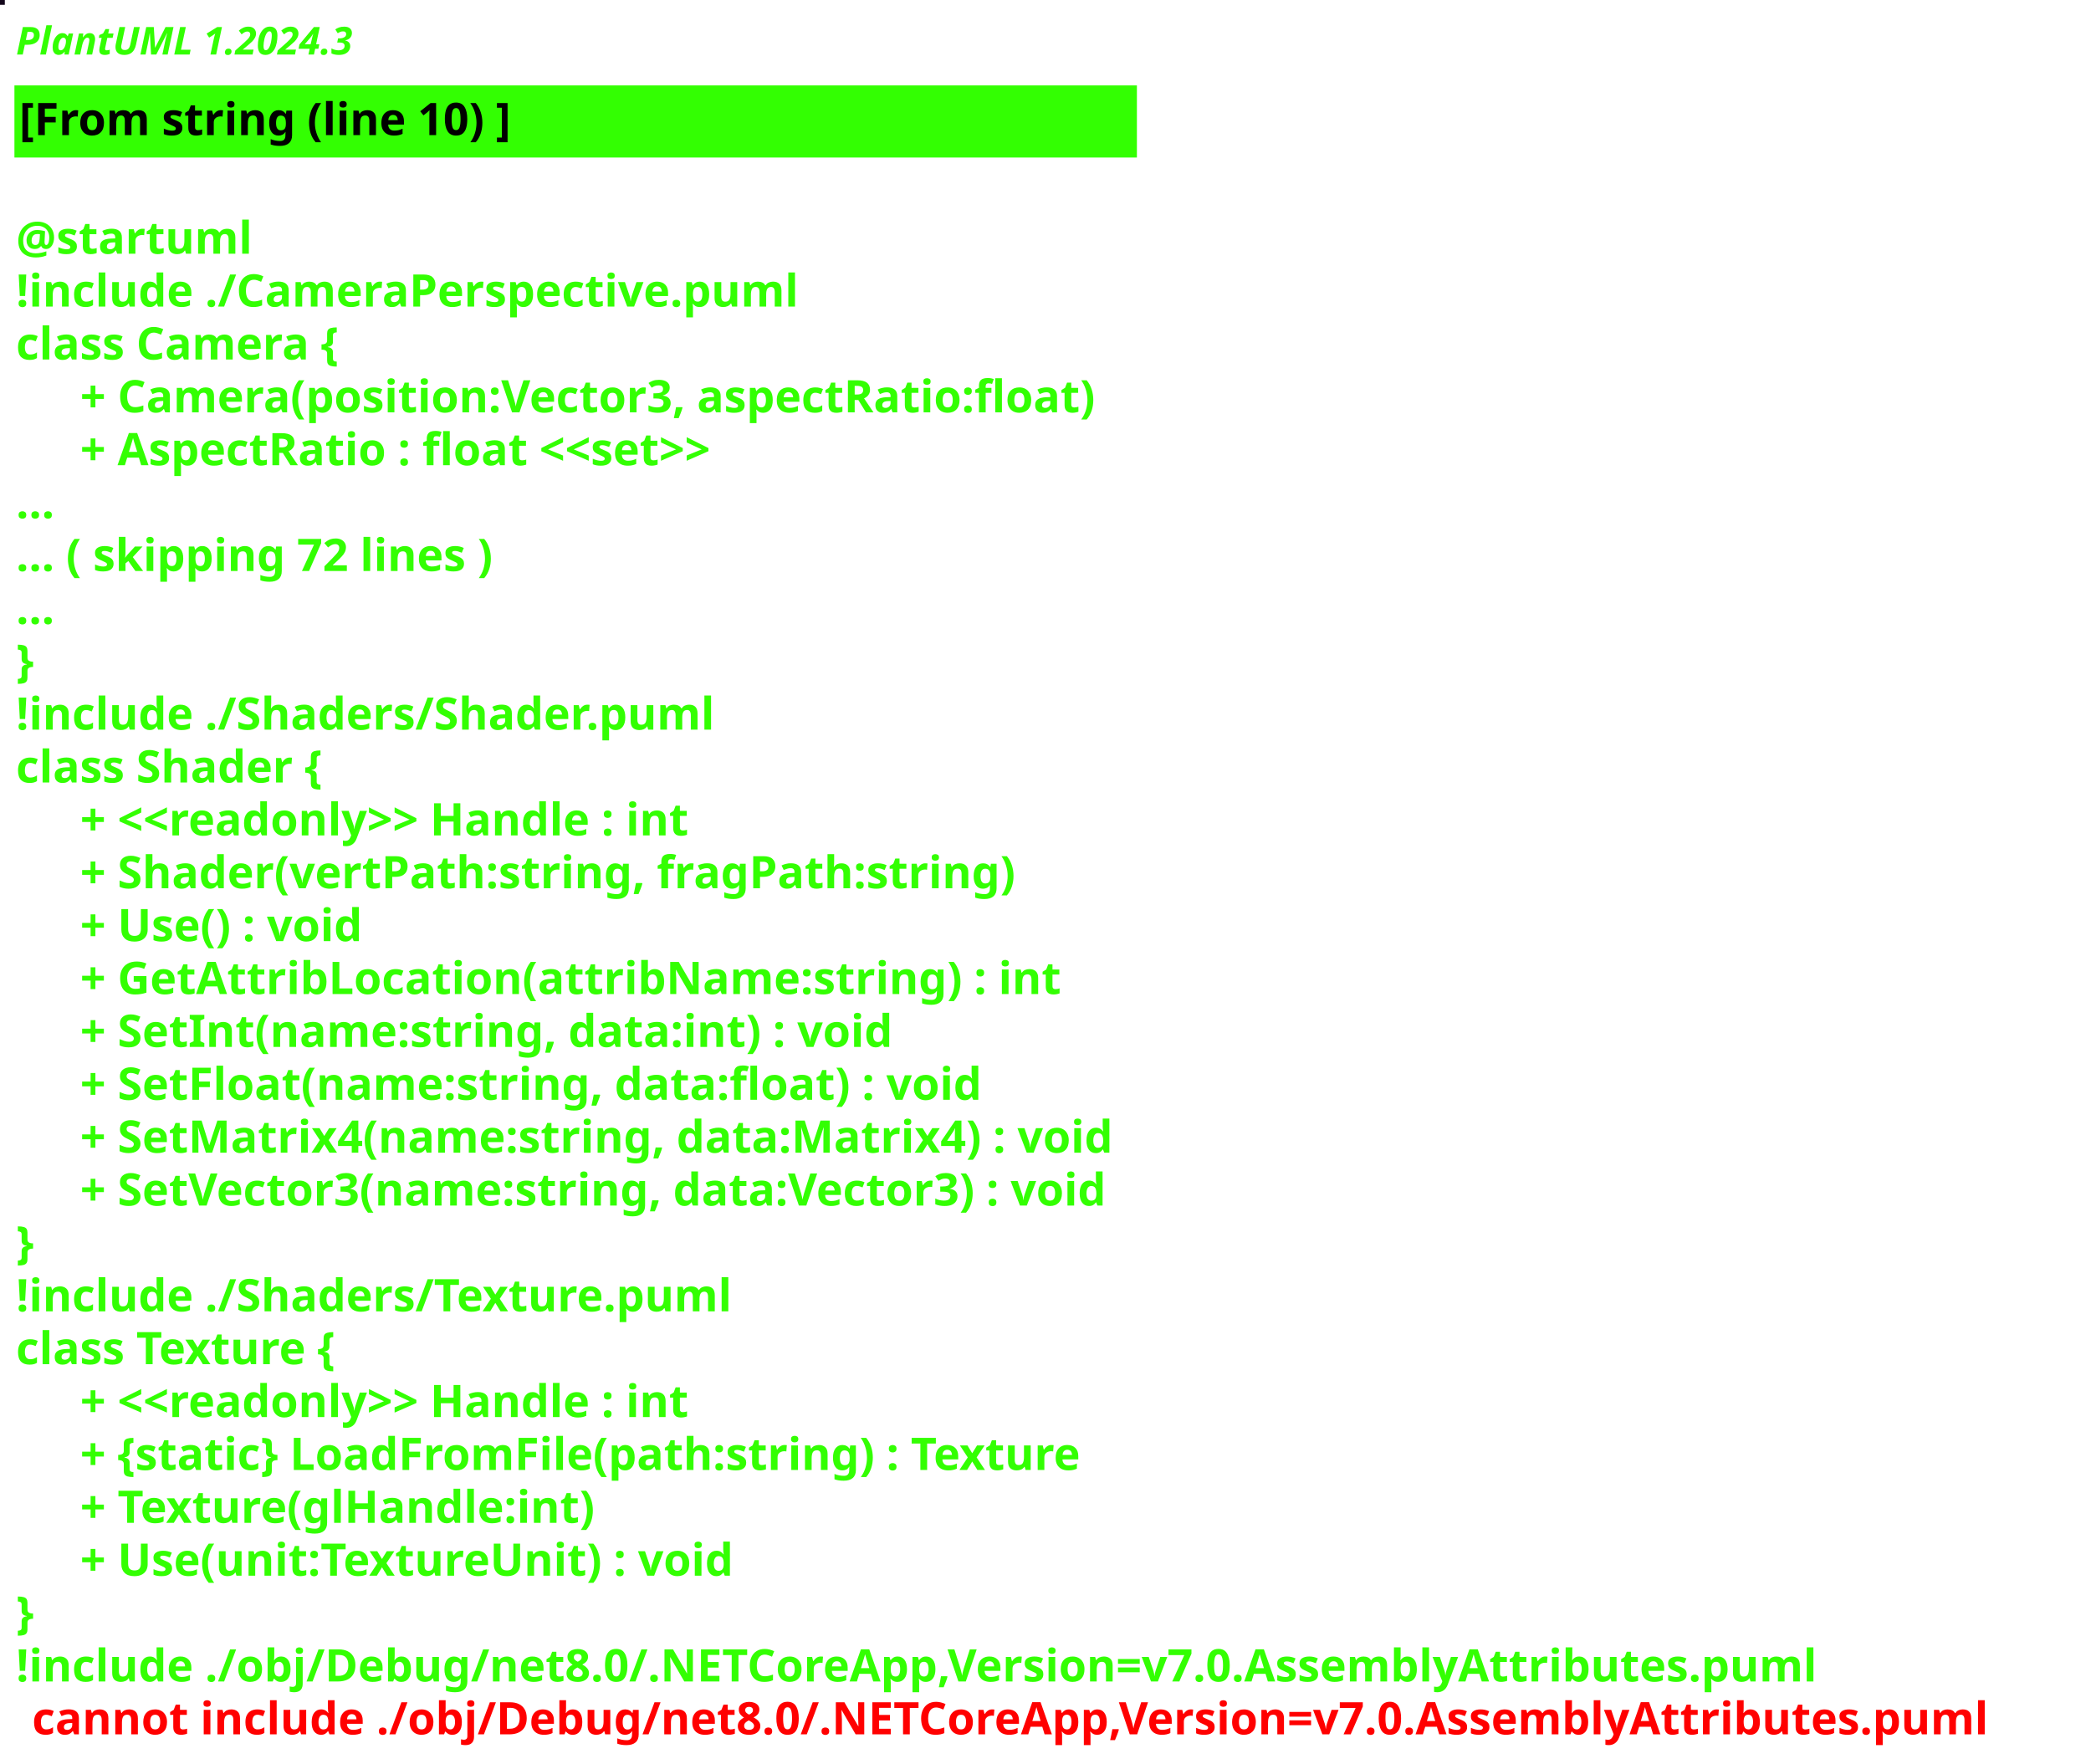
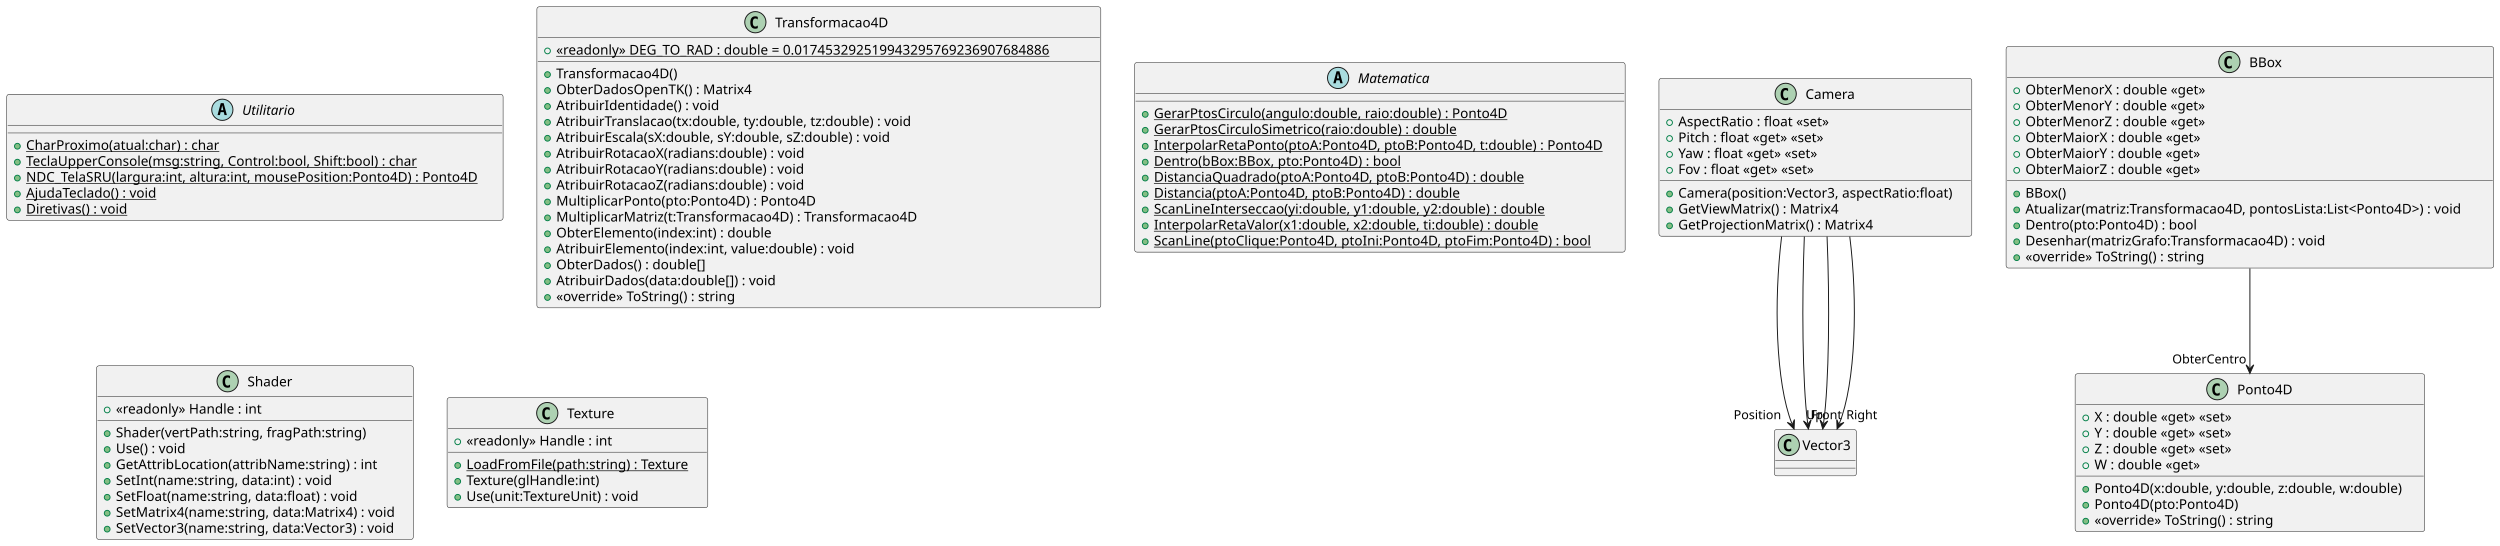
- <svg xmlns="http://www.w3.org/2000/svg" contentStyleType="text/css" height="550px" preserveAspectRatio="none" style="width:652px;height:550px;background:#000000;" version="1.1" viewBox="0 0 652 550" width="652px" zoomAndPan="magnify">
+ <svg xmlns="http://www.w3.org/2000/svg" contentStyleType="text/css" height="565px" preserveAspectRatio="none" style="width:2589px;height:565px;background:#FFFFFF;" version="1.1" viewBox="0 0 2589 565" width="2589px" zoomAndPan="magnify">
  <defs />
  <g>
-     <rect fill="#13071B" height="1" style="stroke:#13071B;stroke-width:1.0;" width="1" x="0" y="0" />
-     <text fill="#33FF02" font-family="sans-serif" font-size="12" font-style="italic" font-weight="bold" lengthAdjust="spacing" textLength="116" x="5" y="17">PlantUML 1.2024.3</text>
-     <rect fill="#33FF02" height="21.488" style="stroke:#33FF02;stroke-width:1.0;" width="349" x="5" y="27.133" />
-     <text fill="#000000" font-family="sans-serif" font-size="14" font-weight="bold" lengthAdjust="spacing" textLength="165" x="6" y="42.133">[From string (line 10) ]</text>
-     <text fill="#33FF02" font-family="sans-serif" font-size="14" font-weight="bold" lengthAdjust="spacing" textLength="5" x="5" y="62.621"> </text>
-     <text fill="#33FF02" font-family="sans-serif" font-size="14" font-weight="bold" lengthAdjust="spacing" textLength="74" x="5" y="79.109">@startuml</text>
-     <text fill="#33FF02" font-family="sans-serif" font-size="14" font-weight="bold" lengthAdjust="spacing" textLength="248" x="5" y="95.598">!include ./CameraPerspective.puml</text>
-     <text fill="#33FF02" font-family="sans-serif" font-size="14" font-weight="bold" lengthAdjust="spacing" textLength="105" x="5" y="112.086">class Camera {</text>
-     <text fill="#33FF02" font-family="sans-serif" font-size="14" font-weight="bold" lengthAdjust="spacing" textLength="327" x="25" y="128.574">+ Camera(position:Vector3, aspectRatio:float)</text>
-     <text fill="#33FF02" font-family="sans-serif" font-size="14" font-weight="bold" lengthAdjust="spacing" textLength="220" x="25" y="145.062">+ AspectRatio : float &lt;&lt;set&gt;&gt;</text>
-     <text fill="#33FF02" font-family="sans-serif" font-size="14" font-weight="bold" lengthAdjust="spacing" textLength="9" x="5" y="161.551">...</text>
-     <text fill="#33FF02" font-family="sans-serif" font-size="14" font-weight="bold" lengthAdjust="spacing" textLength="160" x="5" y="178.039">... ( skipping 72 lines )</text>
-     <text fill="#33FF02" font-family="sans-serif" font-size="14" font-weight="bold" lengthAdjust="spacing" textLength="9" x="5" y="194.527">...</text>
-     <text fill="#33FF02" font-family="sans-serif" font-size="14" font-weight="bold" lengthAdjust="spacing" textLength="5" x="5" y="211.016">}</text>
-     <text fill="#33FF02" font-family="sans-serif" font-size="14" font-weight="bold" lengthAdjust="spacing" textLength="224" x="5" y="227.504">!include ./Shaders/Shader.puml</text>
-     <text fill="#33FF02" font-family="sans-serif" font-size="14" font-weight="bold" lengthAdjust="spacing" textLength="99" x="5" y="243.992">class Shader {</text>
-     <text fill="#33FF02" font-family="sans-serif" font-size="14" font-weight="bold" lengthAdjust="spacing" textLength="210" x="25" y="260.481">+ &lt;&lt;readonly&gt;&gt; Handle : int</text>
-     <text fill="#33FF02" font-family="sans-serif" font-size="14" font-weight="bold" lengthAdjust="spacing" textLength="295" x="25" y="276.969">+ Shader(vertPath:string, fragPath:string)</text>
-     <text fill="#33FF02" font-family="sans-serif" font-size="14" font-weight="bold" lengthAdjust="spacing" textLength="96" x="25" y="293.457">+ Use() : void</text>
-     <text fill="#33FF02" font-family="sans-serif" font-size="14" font-weight="bold" lengthAdjust="spacing" textLength="313" x="25" y="309.945">+ GetAttribLocation(attribName:string) : int</text>
-     <text fill="#33FF02" font-family="sans-serif" font-size="14" font-weight="bold" lengthAdjust="spacing" textLength="259" x="25" y="326.434">+ SetInt(name:string, data:int) : void</text>
-     <text fill="#33FF02" font-family="sans-serif" font-size="14" font-weight="bold" lengthAdjust="spacing" textLength="289" x="25" y="342.922">+ SetFloat(name:string, data:float) : void</text>
-     <text fill="#33FF02" font-family="sans-serif" font-size="14" font-weight="bold" lengthAdjust="spacing" textLength="329" x="25" y="359.41">+ SetMatrix4(name:string, data:Matrix4) : void</text>
-     <text fill="#33FF02" font-family="sans-serif" font-size="14" font-weight="bold" lengthAdjust="spacing" textLength="329" x="25" y="375.898">+ SetVector3(name:string, data:Vector3) : void</text>
-     <text fill="#33FF02" font-family="sans-serif" font-size="14" font-weight="bold" lengthAdjust="spacing" textLength="5" x="5" y="392.387">}</text>
-     <text fill="#33FF02" font-family="sans-serif" font-size="14" font-weight="bold" lengthAdjust="spacing" textLength="231" x="5" y="408.875">!include ./Shaders/Texture.puml</text>
-     <text fill="#33FF02" font-family="sans-serif" font-size="14" font-weight="bold" lengthAdjust="spacing" textLength="106" x="5" y="425.363">class Texture {</text>
-     <text fill="#33FF02" font-family="sans-serif" font-size="14" font-weight="bold" lengthAdjust="spacing" textLength="210" x="25" y="441.852">+ &lt;&lt;readonly&gt;&gt; Handle : int</text>
-     <text fill="#33FF02" font-family="sans-serif" font-size="14" font-weight="bold" lengthAdjust="spacing" textLength="324" x="25" y="458.34">+ {static} LoadFromFile(path:string) : Texture</text>
-     <text fill="#33FF02" font-family="sans-serif" font-size="14" font-weight="bold" lengthAdjust="spacing" textLength="168" x="25" y="474.828">+ Texture(glHandle:int)</text>
-     <text fill="#33FF02" font-family="sans-serif" font-size="14" font-weight="bold" lengthAdjust="spacing" textLength="213" x="25" y="491.316">+ Use(unit:TextureUnit) : void</text>
-     <text fill="#33FF02" font-family="sans-serif" font-size="14" font-weight="bold" lengthAdjust="spacing" textLength="5" x="5" y="507.805">}</text>
-     <text fill="#33FF02" font-family="sans-serif" font-size="14" font-weight="bold" lengthAdjust="spacing" text-decoration="wavy underline" textLength="586" x="5" y="524.293">!include ./obj/Debug/net8.0/.NETCoreApp,Version=v7.0.AssemblyAttributes.puml</text>
-     <text fill="#FF0000" font-family="sans-serif" font-size="14" font-weight="bold" lengthAdjust="spacing" textLength="635" x="10" y="540.781">cannot include ./obj/Debug/net8.0/.NETCoreApp,Version=v7.0.AssemblyAttributes.puml</text>
+     <g id="elem_Camera">
+       <rect codeLine="1" fill="#F1F1F1" height="163.418" id="Camera" rx="2.5" ry="2.5" style="stroke:#181818;stroke-width:0.5;" width="324" x="1718" y="81.2" />
+       <ellipse cx="1849.25" cy="97.2" fill="#ADD1B2" rx="11" ry="11" style="stroke:#181818;stroke-width:1.0;" />
+       <path d="M1851.723,103.343 Q1851.142,103.642 1850.503,103.791 Q1849.864,103.941 1849.158,103.941 Q1846.651,103.941 1845.332,102.289 Q1844.012,100.637 1844.012,97.516 Q1844.012,94.386 1845.332,92.735 Q1846.651,91.083 1849.158,91.083 Q1849.864,91.083 1850.511,91.232 Q1851.159,91.382 1851.723,91.68 L1851.723,94.403 Q1851.092,93.822 1850.499,93.552 Q1849.905,93.282 1849.274,93.282 Q1847.93,93.282 1847.245,94.349 Q1846.56,95.416 1846.56,97.516 Q1846.56,99.608 1847.245,100.674 Q1847.93,101.741 1849.274,101.741 Q1849.905,101.741 1850.499,101.471 Q1851.092,101.201 1851.723,100.62 Z " fill="#000000" />
+       <text fill="#000000" font-family="sans-serif" font-size="14" lengthAdjust="spacing" textLength="53" x="1869.75" y="102.491">Camera</text>
+       <line style="stroke:#181818;stroke-width:0.5;" x1="1719" x2="2041" y1="113.2" y2="113.2" />
+       <ellipse cx="1729" cy="126.944" fill="none" rx="3" ry="3" style="stroke:#038048;stroke-width:1.0;" />
+       <text fill="#000000" font-family="sans-serif" font-size="14" lengthAdjust="spacing" textLength="162" x="1738" y="130.735">AspectRatio : float «set»</text>
+       <ellipse cx="1729" cy="143.432" fill="none" rx="3" ry="3" style="stroke:#038048;stroke-width:1.0;" />
+       <text fill="#000000" font-family="sans-serif" font-size="14" lengthAdjust="spacing" textLength="154" x="1738" y="147.223">Pitch : float «get» «set»</text>
+       <ellipse cx="1729" cy="159.921" fill="none" rx="3" ry="3" style="stroke:#038048;stroke-width:1.0;" />
+       <text fill="#000000" font-family="sans-serif" font-size="14" lengthAdjust="spacing" textLength="149" x="1738" y="163.712">Yaw : float «get» «set»</text>
+       <ellipse cx="1729" cy="176.409" fill="none" rx="3" ry="3" style="stroke:#038048;stroke-width:1.0;" />
+       <text fill="#000000" font-family="sans-serif" font-size="14" lengthAdjust="spacing" textLength="145" x="1738" y="180.2">Fov : float «get» «set»</text>
+       <line style="stroke:#181818;stroke-width:0.5;" x1="1719" x2="2041" y1="187.153" y2="187.153" />
+       <ellipse cx="1729" cy="200.897" fill="#84BE84" rx="3" ry="3" style="stroke:#038048;stroke-width:1.0;" />
+       <text fill="#000000" font-family="sans-serif" font-size="14" lengthAdjust="spacing" textLength="298" x="1738" y="204.688">Camera(position:Vector3, aspectRatio:float)</text>
+       <ellipse cx="1729" cy="217.386" fill="#84BE84" rx="3" ry="3" style="stroke:#038048;stroke-width:1.0;" />
+       <text fill="#000000" font-family="sans-serif" font-size="14" lengthAdjust="spacing" textLength="174" x="1738" y="221.177">GetViewMatrix() : Matrix4</text>
+       <ellipse cx="1729" cy="233.874" fill="#84BE84" rx="3" ry="3" style="stroke:#038048;stroke-width:1.0;" />
+       <text fill="#000000" font-family="sans-serif" font-size="14" lengthAdjust="spacing" textLength="211" x="1738" y="237.665">GetProjectionMatrix() : Matrix4</text>
+     </g>
+     <g id="elem_Vector3">
+       <rect fill="#F1F1F1" height="48" id="Vector3" rx="2.5" ry="2.5" style="stroke:#181818;stroke-width:0.5;" width="85" x="1837.5" y="444.77" />
+       <ellipse cx="1852.5" cy="460.77" fill="#ADD1B2" rx="11" ry="11" style="stroke:#181818;stroke-width:1.0;" />
+       <path d="M1854.973,466.913 Q1854.392,467.212 1853.753,467.361 Q1853.114,467.511 1852.408,467.511 Q1849.901,467.511 1848.582,465.859 Q1847.262,464.207 1847.262,461.086 Q1847.262,457.957 1848.582,456.305 Q1849.901,454.653 1852.408,454.653 Q1853.114,454.653 1853.761,454.802 Q1854.409,454.952 1854.973,455.25 L1854.973,457.973 Q1854.342,457.392 1853.749,457.122 Q1853.155,456.853 1852.524,456.853 Q1851.18,456.853 1850.495,457.919 Q1849.81,458.986 1849.81,461.086 Q1849.81,463.178 1850.495,464.244 Q1851.18,465.311 1852.524,465.311 Q1853.155,465.311 1853.749,465.041 Q1854.342,464.772 1854.973,464.19 Z " fill="#000000" />
+       <text fill="#000000" font-family="sans-serif" font-size="14" lengthAdjust="spacing" textLength="53" x="1866.5" y="466.061">Vector3</text>
+       <line style="stroke:#181818;stroke-width:0.5;" x1="1838.5" x2="1921.5" y1="476.77" y2="476.77" />
+       <line style="stroke:#181818;stroke-width:0.5;" x1="1838.5" x2="1921.5" y1="484.77" y2="484.77" />
+     </g>
+     <g id="elem_Utilitario">
+       <rect codeLine="1" fill="#F1F1F1" height="130.441" id="Utilitario" rx="2.5" ry="2.5" style="stroke:#181818;stroke-width:0.5;" width="514" x="7" y="97.69" />
+       <ellipse cx="230.25" cy="113.69" fill="#A9DCDF" rx="11" ry="11" style="stroke:#181818;stroke-width:1.0;" />
+       <path d="M230.113,109.038 L228.959,114.11 L231.275,114.11 Z M228.619,106.797 L231.616,106.797 L234.961,119.19 L232.512,119.19 L231.749,116.127 L228.47,116.127 L227.723,119.19 L225.274,119.19 Z " fill="#000000" />
+       <text fill="#000000" font-family="sans-serif" font-size="14" font-style="italic" lengthAdjust="spacing" textLength="59" x="250.75" y="118.981">Utilitario</text>
+       <line style="stroke:#181818;stroke-width:0.5;" x1="8" x2="520" y1="129.69" y2="129.69" />
+       <line style="stroke:#181818;stroke-width:0.5;" x1="8" x2="520" y1="137.69" y2="137.69" />
+       <ellipse cx="18" cy="151.434" fill="#84BE84" rx="3" ry="3" style="stroke:#038048;stroke-width:1.0;" />
+       <text fill="#000000" font-family="sans-serif" font-size="14" lengthAdjust="spacing" text-decoration="underline" textLength="211" x="27" y="155.225">CharProximo(atual:char) : char</text>
+       <ellipse cx="18" cy="167.922" fill="#84BE84" rx="3" ry="3" style="stroke:#038048;stroke-width:1.0;" />
+       <text fill="#000000" font-family="sans-serif" font-size="14" lengthAdjust="spacing" text-decoration="underline" textLength="428" x="27" y="171.713">TeclaUpperConsole(msg:string, Control:bool, Shift:bool) : char</text>
+       <ellipse cx="18" cy="184.411" fill="#84BE84" rx="3" ry="3" style="stroke:#038048;stroke-width:1.0;" />
+       <text fill="#000000" font-family="sans-serif" font-size="14" lengthAdjust="spacing" text-decoration="underline" textLength="488" x="27" y="188.202">NDC_TelaSRU(largura:int, altura:int, mousePosition:Ponto4D) : Ponto4D</text>
+       <ellipse cx="18" cy="200.899" fill="#84BE84" rx="3" ry="3" style="stroke:#038048;stroke-width:1.0;" />
+       <text fill="#000000" font-family="sans-serif" font-size="14" lengthAdjust="spacing" text-decoration="underline" textLength="145" x="27" y="204.69">AjudaTeclado() : void</text>
+       <ellipse cx="18" cy="217.387" fill="#84BE84" rx="3" ry="3" style="stroke:#038048;stroke-width:1.0;" />
+       <text fill="#000000" font-family="sans-serif" font-size="14" lengthAdjust="spacing" text-decoration="underline" textLength="110" x="27" y="221.178">Diretivas() : void</text>
+     </g>
+     <g id="elem_Transformacao4D">
+       <rect codeLine="1" fill="#F1F1F1" height="311.812" id="Transformacao4D" rx="2.5" ry="2.5" style="stroke:#181818;stroke-width:0.5;" width="584" x="556" y="7" />
+       <ellipse cx="782.25" cy="23" fill="#ADD1B2" rx="11" ry="11" style="stroke:#181818;stroke-width:1.0;" />
+       <path d="M784.723,29.143 Q784.142,29.442 783.503,29.591 Q782.864,29.741 782.158,29.741 Q779.651,29.741 778.332,28.089 Q777.012,26.437 777.012,23.316 Q777.012,20.186 778.332,18.535 Q779.651,16.883 782.158,16.883 Q782.864,16.883 783.511,17.032 Q784.159,17.182 784.723,17.48 L784.723,20.203 Q784.092,19.622 783.499,19.352 Q782.905,19.082 782.274,19.082 Q780.93,19.082 780.245,20.149 Q779.56,21.216 779.56,23.316 Q779.56,25.408 780.245,26.474 Q780.93,27.541 782.274,27.541 Q782.905,27.541 783.499,27.271 Q784.092,27.002 784.723,26.42 Z " fill="#000000" />
+       <text fill="#000000" font-family="sans-serif" font-size="14" lengthAdjust="spacing" textLength="123" x="802.75" y="28.291">Transformacao4D</text>
+       <line style="stroke:#181818;stroke-width:0.5;" x1="557" x2="1139" y1="39" y2="39" />
+       <ellipse cx="567" cy="52.744" fill="none" rx="3" ry="3" style="stroke:#038048;stroke-width:1.0;" />
+       <text fill="#000000" font-family="sans-serif" font-size="14" lengthAdjust="spacing" text-decoration="underline" textLength="558" x="576" y="56.535">«readonly» DEG_TO_RAD : double = 0.017453292519943295769236907684886</text>
+       <line style="stroke:#181818;stroke-width:0.5;" x1="557" x2="1139" y1="63.488" y2="63.488" />
+       <ellipse cx="567" cy="77.232" fill="#84BE84" rx="3" ry="3" style="stroke:#038048;stroke-width:1.0;" />
+       <text fill="#000000" font-family="sans-serif" font-size="14" lengthAdjust="spacing" textLength="133" x="576" y="81.023">Transformacao4D()</text>
+       <ellipse cx="567" cy="93.721" fill="#84BE84" rx="3" ry="3" style="stroke:#038048;stroke-width:1.0;" />
+       <text fill="#000000" font-family="sans-serif" font-size="14" lengthAdjust="spacing" textLength="212" x="576" y="97.512">ObterDadosOpenTK() : Matrix4</text>
+       <ellipse cx="567" cy="110.209" fill="#84BE84" rx="3" ry="3" style="stroke:#038048;stroke-width:1.0;" />
+       <text fill="#000000" font-family="sans-serif" font-size="14" lengthAdjust="spacing" textLength="177" x="576" y="114">AtribuirIdentidade() : void</text>
+       <ellipse cx="567" cy="126.697" fill="#84BE84" rx="3" ry="3" style="stroke:#038048;stroke-width:1.0;" />
+       <text fill="#000000" font-family="sans-serif" font-size="14" lengthAdjust="spacing" textLength="390" x="576" y="130.488">AtribuirTranslacao(tx:double, ty:double, tz:double) : void</text>
+       <ellipse cx="567" cy="143.185" fill="#84BE84" rx="3" ry="3" style="stroke:#038048;stroke-width:1.0;" />
+       <text fill="#000000" font-family="sans-serif" font-size="14" lengthAdjust="spacing" textLength="365" x="576" y="146.977">AtribuirEscala(sX:double, sY:double, sZ:double) : void</text>
+       <ellipse cx="567" cy="159.674" fill="#84BE84" rx="3" ry="3" style="stroke:#038048;stroke-width:1.0;" />
+       <text fill="#000000" font-family="sans-serif" font-size="14" lengthAdjust="spacing" textLength="271" x="576" y="163.465">AtribuirRotacaoX(radians:double) : void</text>
+       <ellipse cx="567" cy="176.162" fill="#84BE84" rx="3" ry="3" style="stroke:#038048;stroke-width:1.0;" />
+       <text fill="#000000" font-family="sans-serif" font-size="14" lengthAdjust="spacing" textLength="271" x="576" y="179.953">AtribuirRotacaoY(radians:double) : void</text>
+       <ellipse cx="567" cy="192.65" fill="#84BE84" rx="3" ry="3" style="stroke:#038048;stroke-width:1.0;" />
+       <text fill="#000000" font-family="sans-serif" font-size="14" lengthAdjust="spacing" textLength="270" x="576" y="196.441">AtribuirRotacaoZ(radians:double) : void</text>
+       <ellipse cx="567" cy="209.139" fill="#84BE84" rx="3" ry="3" style="stroke:#038048;stroke-width:1.0;" />
+       <text fill="#000000" font-family="sans-serif" font-size="14" lengthAdjust="spacing" textLength="279" x="576" y="212.93">MultiplicarPonto(pto:Ponto4D) : Ponto4D</text>
+       <ellipse cx="567" cy="225.627" fill="#84BE84" rx="3" ry="3" style="stroke:#038048;stroke-width:1.0;" />
+       <text fill="#000000" font-family="sans-serif" font-size="14" lengthAdjust="spacing" textLength="392" x="576" y="229.418">MultiplicarMatriz(t:Transformacao4D) : Transformacao4D</text>
+       <ellipse cx="567" cy="242.115" fill="#84BE84" rx="3" ry="3" style="stroke:#038048;stroke-width:1.0;" />
+       <text fill="#000000" font-family="sans-serif" font-size="14" lengthAdjust="spacing" textLength="234" x="576" y="245.906">ObterElemento(index:int) : double</text>
+       <ellipse cx="567" cy="258.603" fill="#84BE84" rx="3" ry="3" style="stroke:#038048;stroke-width:1.0;" />
+       <text fill="#000000" font-family="sans-serif" font-size="14" lengthAdjust="spacing" textLength="325" x="576" y="262.394">AtribuirElemento(index:int, value:double) : void</text>
+       <ellipse cx="567" cy="275.092" fill="#84BE84" rx="3" ry="3" style="stroke:#038048;stroke-width:1.0;" />
+       <text fill="#000000" font-family="sans-serif" font-size="14" lengthAdjust="spacing" textLength="162" x="576" y="278.883">ObterDados() : double[]</text>
+       <ellipse cx="567" cy="291.58" fill="#84BE84" rx="3" ry="3" style="stroke:#038048;stroke-width:1.0;" />
+       <text fill="#000000" font-family="sans-serif" font-size="14" lengthAdjust="spacing" textLength="239" x="576" y="295.371">AtribuirDados(data:double[]) : void</text>
+       <ellipse cx="567" cy="308.068" fill="#84BE84" rx="3" ry="3" style="stroke:#038048;stroke-width:1.0;" />
+       <text fill="#000000" font-family="sans-serif" font-size="14" lengthAdjust="spacing" textLength="196" x="576" y="311.859">«override» ToString() : string</text>
+     </g>
+     <g id="elem_BBox">
+       <rect codeLine="1" fill="#F1F1F1" height="229.371" id="BBox" rx="2.5" ry="2.5" style="stroke:#181818;stroke-width:0.5;" width="505" x="2077.5" y="48.22" />
+       <ellipse cx="2308.75" cy="64.22" fill="#ADD1B2" rx="11" ry="11" style="stroke:#181818;stroke-width:1.0;" />
+       <path d="M2311.223,70.363 Q2310.642,70.662 2310.003,70.811 Q2309.364,70.961 2308.658,70.961 Q2306.151,70.961 2304.831,69.309 Q2303.512,67.657 2303.512,64.536 Q2303.512,61.407 2304.831,59.755 Q2306.151,58.103 2308.658,58.103 Q2309.364,58.103 2310.011,58.252 Q2310.659,58.402 2311.223,58.7 L2311.223,61.423 Q2310.592,60.842 2309.999,60.572 Q2309.405,60.303 2308.774,60.303 Q2307.43,60.303 2306.745,61.369 Q2306.06,62.436 2306.06,64.536 Q2306.06,66.628 2306.745,67.694 Q2307.43,68.761 2308.774,68.761 Q2309.405,68.761 2309.999,68.491 Q2310.592,68.222 2311.223,67.64 Z " fill="#000000" />
+       <text fill="#000000" font-family="sans-serif" font-size="14" lengthAdjust="spacing" textLength="34" x="2329.25" y="69.511">BBox</text>
+       <line style="stroke:#181818;stroke-width:0.5;" x1="2078.5" x2="2581.5" y1="80.22" y2="80.22" />
+       <ellipse cx="2088.5" cy="93.964" fill="none" rx="3" ry="3" style="stroke:#038048;stroke-width:1.0;" />
+       <text fill="#000000" font-family="sans-serif" font-size="14" lengthAdjust="spacing" textLength="192" x="2097.5" y="97.755">ObterMenorX : double «get»</text>
+       <ellipse cx="2088.5" cy="110.452" fill="none" rx="3" ry="3" style="stroke:#038048;stroke-width:1.0;" />
+       <text fill="#000000" font-family="sans-serif" font-size="14" lengthAdjust="spacing" textLength="192" x="2097.5" y="114.243">ObterMenorY : double «get»</text>
+       <ellipse cx="2088.5" cy="126.941" fill="none" rx="3" ry="3" style="stroke:#038048;stroke-width:1.0;" />
+       <text fill="#000000" font-family="sans-serif" font-size="14" lengthAdjust="spacing" textLength="191" x="2097.5" y="130.732">ObterMenorZ : double «get»</text>
+       <ellipse cx="2088.5" cy="143.429" fill="none" rx="3" ry="3" style="stroke:#038048;stroke-width:1.0;" />
+       <text fill="#000000" font-family="sans-serif" font-size="14" lengthAdjust="spacing" textLength="187" x="2097.5" y="147.22">ObterMaiorX : double «get»</text>
+       <ellipse cx="2088.5" cy="159.917" fill="none" rx="3" ry="3" style="stroke:#038048;stroke-width:1.0;" />
+       <text fill="#000000" font-family="sans-serif" font-size="14" lengthAdjust="spacing" textLength="187" x="2097.5" y="163.708">ObterMaiorY : double «get»</text>
+       <ellipse cx="2088.5" cy="176.405" fill="none" rx="3" ry="3" style="stroke:#038048;stroke-width:1.0;" />
+       <text fill="#000000" font-family="sans-serif" font-size="14" lengthAdjust="spacing" textLength="186" x="2097.5" y="180.197">ObterMaiorZ : double «get»</text>
+       <line style="stroke:#181818;stroke-width:0.5;" x1="2078.5" x2="2581.5" y1="187.15" y2="187.15" />
+       <ellipse cx="2088.5" cy="200.894" fill="#84BE84" rx="3" ry="3" style="stroke:#038048;stroke-width:1.0;" />
+       <text fill="#000000" font-family="sans-serif" font-size="14" lengthAdjust="spacing" textLength="44" x="2097.5" y="204.685">BBox()</text>
+       <ellipse cx="2088.5" cy="217.382" fill="#84BE84" rx="3" ry="3" style="stroke:#038048;stroke-width:1.0;" />
+       <text fill="#000000" font-family="sans-serif" font-size="14" lengthAdjust="spacing" textLength="479" x="2097.5" y="221.173">Atualizar(matriz:Transformacao4D, pontosLista:List&lt;Ponto4D&gt;) : void</text>
+       <ellipse cx="2088.5" cy="233.87" fill="#84BE84" rx="3" ry="3" style="stroke:#038048;stroke-width:1.0;" />
+       <text fill="#000000" font-family="sans-serif" font-size="14" lengthAdjust="spacing" textLength="186" x="2097.5" y="237.661">Dentro(pto:Ponto4D) : bool</text>
+       <ellipse cx="2088.5" cy="250.359" fill="#84BE84" rx="3" ry="3" style="stroke:#038048;stroke-width:1.0;" />
+       <text fill="#000000" font-family="sans-serif" font-size="14" lengthAdjust="spacing" textLength="325" x="2097.5" y="254.15">Desenhar(matrizGrafo:Transformacao4D) : void</text>
+       <ellipse cx="2088.5" cy="266.847" fill="#84BE84" rx="3" ry="3" style="stroke:#038048;stroke-width:1.0;" />
+       <text fill="#000000" font-family="sans-serif" font-size="14" lengthAdjust="spacing" textLength="196" x="2097.5" y="270.638">«override» ToString() : string</text>
+     </g>
+     <g id="elem_Ponto4D">
+       <rect codeLine="1" fill="#F1F1F1" height="163.418" id="Ponto4D" rx="2.5" ry="2.5" style="stroke:#181818;stroke-width:0.5;" width="362" x="2149" y="387.06" />
+       <ellipse cx="2296.25" cy="403.06" fill="#ADD1B2" rx="11" ry="11" style="stroke:#181818;stroke-width:1.0;" />
+       <path d="M2298.723,409.203 Q2298.142,409.502 2297.503,409.651 Q2296.864,409.801 2296.158,409.801 Q2293.651,409.801 2292.331,408.149 Q2291.012,406.497 2291.012,403.376 Q2291.012,400.247 2292.331,398.595 Q2293.651,396.943 2296.158,396.943 Q2296.864,396.943 2297.511,397.092 Q2298.159,397.242 2298.723,397.541 L2298.723,400.263 Q2298.092,399.682 2297.499,399.412 Q2296.905,399.142 2296.274,399.142 Q2294.93,399.142 2294.245,400.209 Q2293.56,401.276 2293.56,403.376 Q2293.56,405.468 2294.245,406.534 Q2294.93,407.601 2296.274,407.601 Q2296.905,407.601 2297.499,407.331 Q2298.092,407.062 2298.723,406.48 Z " fill="#000000" />
+       <text fill="#000000" font-family="sans-serif" font-size="14" lengthAdjust="spacing" textLength="59" x="2316.75" y="408.351">Ponto4D</text>
+       <line style="stroke:#181818;stroke-width:0.5;" x1="2150" x2="2510" y1="419.06" y2="419.06" />
+       <ellipse cx="2160" cy="432.804" fill="none" rx="3" ry="3" style="stroke:#038048;stroke-width:1.0;" />
+       <text fill="#000000" font-family="sans-serif" font-size="14" lengthAdjust="spacing" textLength="147" x="2169" y="436.595">X : double «get» «set»</text>
+       <ellipse cx="2160" cy="449.292" fill="none" rx="3" ry="3" style="stroke:#038048;stroke-width:1.0;" />
+       <text fill="#000000" font-family="sans-serif" font-size="14" lengthAdjust="spacing" textLength="147" x="2169" y="453.083">Y : double «get» «set»</text>
+       <ellipse cx="2160" cy="465.781" fill="none" rx="3" ry="3" style="stroke:#038048;stroke-width:1.0;" />
+       <text fill="#000000" font-family="sans-serif" font-size="14" lengthAdjust="spacing" textLength="146" x="2169" y="469.572">Z : double «get» «set»</text>
+       <ellipse cx="2160" cy="482.269" fill="none" rx="3" ry="3" style="stroke:#038048;stroke-width:1.0;" />
+       <text fill="#000000" font-family="sans-serif" font-size="14" lengthAdjust="spacing" textLength="112" x="2169" y="486.06">W : double «get»</text>
+       <line style="stroke:#181818;stroke-width:0.5;" x1="2150" x2="2510" y1="493.013" y2="493.013" />
+       <ellipse cx="2160" cy="506.757" fill="#84BE84" rx="3" ry="3" style="stroke:#038048;stroke-width:1.0;" />
+       <text fill="#000000" font-family="sans-serif" font-size="14" lengthAdjust="spacing" textLength="336" x="2169" y="510.548">Ponto4D(x:double, y:double, z:double, w:double)</text>
+       <ellipse cx="2160" cy="523.245" fill="#84BE84" rx="3" ry="3" style="stroke:#038048;stroke-width:1.0;" />
+       <text fill="#000000" font-family="sans-serif" font-size="14" lengthAdjust="spacing" textLength="155" x="2169" y="527.037">Ponto4D(pto:Ponto4D)</text>
+       <ellipse cx="2160" cy="539.734" fill="#84BE84" rx="3" ry="3" style="stroke:#038048;stroke-width:1.0;" />
+       <text fill="#000000" font-family="sans-serif" font-size="14" lengthAdjust="spacing" textLength="196" x="2169" y="543.525">«override» ToString() : string</text>
+     </g>
+     <g id="elem_Matematica">
+       <rect codeLine="1" fill="#F1F1F1" height="196.394" id="Matematica" rx="2.5" ry="2.5" style="stroke:#181818;stroke-width:0.5;" width="508" x="1175" y="64.71" />
+       <ellipse cx="1385.75" cy="80.71" fill="#A9DCDF" rx="11" ry="11" style="stroke:#181818;stroke-width:1.0;" />
+       <path d="M1385.613,76.058 L1384.459,81.13 L1386.775,81.13 Z M1384.119,73.817 L1387.116,73.817 L1390.461,86.21 L1388.012,86.21 L1387.248,83.147 L1383.97,83.147 L1383.223,86.21 L1380.774,86.21 Z " fill="#000000" />
+       <text fill="#000000" font-family="sans-serif" font-size="14" font-style="italic" lengthAdjust="spacing" textLength="78" x="1406.25" y="86.001">Matematica</text>
+       <line style="stroke:#181818;stroke-width:0.5;" x1="1176" x2="1682" y1="96.71" y2="96.71" />
+       <line style="stroke:#181818;stroke-width:0.5;" x1="1176" x2="1682" y1="104.71" y2="104.71" />
+       <ellipse cx="1186" cy="118.454" fill="#84BE84" rx="3" ry="3" style="stroke:#038048;stroke-width:1.0;" />
+       <text fill="#000000" font-family="sans-serif" font-size="14" lengthAdjust="spacing" text-decoration="underline" textLength="384" x="1195" y="122.245">GerarPtosCirculo(angulo:double, raio:double) : Ponto4D</text>
+       <ellipse cx="1186" cy="134.942" fill="#84BE84" rx="3" ry="3" style="stroke:#038048;stroke-width:1.0;" />
+       <text fill="#000000" font-family="sans-serif" font-size="14" lengthAdjust="spacing" text-decoration="underline" textLength="329" x="1195" y="138.733">GerarPtosCirculoSimetrico(raio:double) : double</text>
+       <ellipse cx="1186" cy="151.431" fill="#84BE84" rx="3" ry="3" style="stroke:#038048;stroke-width:1.0;" />
+       <text fill="#000000" font-family="sans-serif" font-size="14" lengthAdjust="spacing" text-decoration="underline" textLength="482" x="1195" y="155.222">InterpolarRetaPonto(ptoA:Ponto4D, ptoB:Ponto4D, t:double) : Ponto4D</text>
+       <ellipse cx="1186" cy="167.919" fill="#84BE84" rx="3" ry="3" style="stroke:#038048;stroke-width:1.0;" />
+       <text fill="#000000" font-family="sans-serif" font-size="14" lengthAdjust="spacing" text-decoration="underline" textLength="267" x="1195" y="171.71">Dentro(bBox:BBox, pto:Ponto4D) : bool</text>
+       <ellipse cx="1186" cy="184.407" fill="#84BE84" rx="3" ry="3" style="stroke:#038048;stroke-width:1.0;" />
+       <text fill="#000000" font-family="sans-serif" font-size="14" lengthAdjust="spacing" text-decoration="underline" textLength="399" x="1195" y="188.198">DistanciaQuadrado(ptoA:Ponto4D, ptoB:Ponto4D) : double</text>
+       <ellipse cx="1186" cy="200.895" fill="#84BE84" rx="3" ry="3" style="stroke:#038048;stroke-width:1.0;" />
+       <text fill="#000000" font-family="sans-serif" font-size="14" lengthAdjust="spacing" text-decoration="underline" textLength="330" x="1195" y="204.687">Distancia(ptoA:Ponto4D, ptoB:Ponto4D) : double</text>
+       <ellipse cx="1186" cy="217.384" fill="#84BE84" rx="3" ry="3" style="stroke:#038048;stroke-width:1.0;" />
+       <text fill="#000000" font-family="sans-serif" font-size="14" lengthAdjust="spacing" text-decoration="underline" textLength="423" x="1195" y="221.175">ScanLineInterseccao(yi:double, y1:double, y2:double) : double</text>
+       <ellipse cx="1186" cy="233.872" fill="#84BE84" rx="3" ry="3" style="stroke:#038048;stroke-width:1.0;" />
+       <text fill="#000000" font-family="sans-serif" font-size="14" lengthAdjust="spacing" text-decoration="underline" textLength="421" x="1195" y="237.663">InterpolarRetaValor(x1:double, x2:double, ti:double) : double</text>
+       <ellipse cx="1186" cy="250.36" fill="#84BE84" rx="3" ry="3" style="stroke:#038048;stroke-width:1.0;" />
+       <text fill="#000000" font-family="sans-serif" font-size="14" lengthAdjust="spacing" text-decoration="underline" textLength="473" x="1195" y="254.151">ScanLine(ptoClique:Ponto4D, ptoIni:Ponto4D, ptoFim:Ponto4D) : bool</text>
+     </g>
+     <g id="elem_Shader">
+       <rect codeLine="1" fill="#F1F1F1" height="179.906" id="Shader" rx="2.5" ry="2.5" style="stroke:#181818;stroke-width:0.5;" width="328" x="100" y="378.81" />
+       <ellipse cx="235.75" cy="394.81" fill="#ADD1B2" rx="11" ry="11" style="stroke:#181818;stroke-width:1.0;" />
+       <path d="M238.223,400.953 Q237.642,401.252 237.003,401.401 Q236.364,401.551 235.658,401.551 Q233.151,401.551 231.832,399.899 Q230.512,398.247 230.512,395.126 Q230.512,391.997 231.832,390.345 Q233.151,388.693 235.658,388.693 Q236.364,388.693 237.011,388.842 Q237.659,388.992 238.223,389.291 L238.223,392.013 Q237.592,391.432 236.999,391.162 Q236.405,390.892 235.774,390.892 Q234.43,390.892 233.745,391.959 Q233.06,393.026 233.06,395.126 Q233.06,397.218 233.745,398.284 Q234.43,399.351 235.774,399.351 Q236.405,399.351 236.999,399.081 Q237.592,398.812 238.223,398.23 Z " fill="#000000" />
+       <text fill="#000000" font-family="sans-serif" font-size="14" lengthAdjust="spacing" textLength="48" x="256.25" y="400.101">Shader</text>
+       <line style="stroke:#181818;stroke-width:0.5;" x1="101" x2="427" y1="410.81" y2="410.81" />
+       <ellipse cx="111" cy="424.554" fill="none" rx="3" ry="3" style="stroke:#038048;stroke-width:1.0;" />
+       <text fill="#000000" font-family="sans-serif" font-size="14" lengthAdjust="spacing" textLength="156" x="120" y="428.345">«readonly» Handle : int</text>
+       <line style="stroke:#181818;stroke-width:0.5;" x1="101" x2="427" y1="435.298" y2="435.298" />
+       <ellipse cx="111" cy="449.042" fill="#84BE84" rx="3" ry="3" style="stroke:#038048;stroke-width:1.0;" />
+       <text fill="#000000" font-family="sans-serif" font-size="14" lengthAdjust="spacing" textLength="268" x="120" y="452.833">Shader(vertPath:string, fragPath:string)</text>
+       <ellipse cx="111" cy="465.531" fill="#84BE84" rx="3" ry="3" style="stroke:#038048;stroke-width:1.0;" />
+       <text fill="#000000" font-family="sans-serif" font-size="14" lengthAdjust="spacing" textLength="76" x="120" y="469.322">Use() : void</text>
+       <ellipse cx="111" cy="482.019" fill="#84BE84" rx="3" ry="3" style="stroke:#038048;stroke-width:1.0;" />
+       <text fill="#000000" font-family="sans-serif" font-size="14" lengthAdjust="spacing" textLength="280" x="120" y="485.81">GetAttribLocation(attribName:string) : int</text>
+       <ellipse cx="111" cy="498.507" fill="#84BE84" rx="3" ry="3" style="stroke:#038048;stroke-width:1.0;" />
+       <text fill="#000000" font-family="sans-serif" font-size="14" lengthAdjust="spacing" textLength="232" x="120" y="502.298">SetInt(name:string, data:int) : void</text>
+       <ellipse cx="111" cy="514.995" fill="#84BE84" rx="3" ry="3" style="stroke:#038048;stroke-width:1.0;" />
+       <text fill="#000000" font-family="sans-serif" font-size="14" lengthAdjust="spacing" textLength="261" x="120" y="518.787">SetFloat(name:string, data:float) : void</text>
+       <ellipse cx="111" cy="531.484" fill="#84BE84" rx="3" ry="3" style="stroke:#038048;stroke-width:1.0;" />
+       <text fill="#000000" font-family="sans-serif" font-size="14" lengthAdjust="spacing" textLength="302" x="120" y="535.275">SetMatrix4(name:string, data:Matrix4) : void</text>
+       <ellipse cx="111" cy="547.972" fill="#84BE84" rx="3" ry="3" style="stroke:#038048;stroke-width:1.0;" />
+       <text fill="#000000" font-family="sans-serif" font-size="14" lengthAdjust="spacing" textLength="302" x="120" y="551.763">SetVector3(name:string, data:Vector3) : void</text>
+     </g>
+     <g id="elem_Texture">
+       <rect codeLine="1" fill="#F1F1F1" height="113.953" id="Texture" rx="2.5" ry="2.5" style="stroke:#181818;stroke-width:0.5;" width="270" x="463" y="411.79" />
+       <ellipse cx="566.75" cy="427.79" fill="#ADD1B2" rx="11" ry="11" style="stroke:#181818;stroke-width:1.0;" />
+       <path d="M569.223,433.933 Q568.642,434.232 568.003,434.381 Q567.364,434.531 566.658,434.531 Q564.151,434.531 562.832,432.879 Q561.512,431.227 561.512,428.106 Q561.512,424.976 562.832,423.325 Q564.151,421.673 566.658,421.673 Q567.364,421.673 568.011,421.822 Q568.659,421.972 569.223,422.271 L569.223,424.993 Q568.592,424.412 567.999,424.142 Q567.405,423.873 566.774,423.873 Q565.43,423.873 564.745,424.939 Q564.06,426.006 564.06,428.106 Q564.06,430.198 564.745,431.264 Q565.43,432.331 566.774,432.331 Q567.405,432.331 567.999,432.061 Q568.592,431.791 569.223,431.21 Z " fill="#000000" />
+       <text fill="#000000" font-family="sans-serif" font-size="14" lengthAdjust="spacing" textLength="54" x="587.25" y="433.081">Texture</text>
+       <line style="stroke:#181818;stroke-width:0.5;" x1="464" x2="732" y1="443.79" y2="443.79" />
+       <ellipse cx="474" cy="457.534" fill="none" rx="3" ry="3" style="stroke:#038048;stroke-width:1.0;" />
+       <text fill="#000000" font-family="sans-serif" font-size="14" lengthAdjust="spacing" textLength="156" x="483" y="461.325">«readonly» Handle : int</text>
+       <line style="stroke:#181818;stroke-width:0.5;" x1="464" x2="732" y1="468.278" y2="468.278" />
+       <ellipse cx="474" cy="482.022" fill="#84BE84" rx="3" ry="3" style="stroke:#038048;stroke-width:1.0;" />
+       <text fill="#000000" font-family="sans-serif" font-size="14" lengthAdjust="spacing" text-decoration="underline" textLength="244" x="483" y="485.813">LoadFromFile(path:string) : Texture</text>
+       <ellipse cx="474" cy="498.511" fill="#84BE84" rx="3" ry="3" style="stroke:#038048;stroke-width:1.0;" />
+       <text fill="#000000" font-family="sans-serif" font-size="14" lengthAdjust="spacing" textLength="147" x="483" y="502.302">Texture(glHandle:int)</text>
+       <ellipse cx="474" cy="514.999" fill="#84BE84" rx="3" ry="3" style="stroke:#038048;stroke-width:1.0;" />
+       <text fill="#000000" font-family="sans-serif" font-size="14" lengthAdjust="spacing" textLength="189" x="483" y="518.79">Use(unit:TextureUnit) : void</text>
+     </g>
+     <g id="link_Camera_Vector3">
+       <path codeLine="10" d="M1845.05,244.94 C1836.83,311.74 1838.897,396.557 1855.717,438.717 " fill="none" id="Camera-to-Vector3" style="stroke:#181818;stroke-width:1.0;" />
+       <polygon fill="#181818" points="1857.94,444.29,1858.32,434.449,1856.087,439.646,1850.89,437.413,1857.94,444.29" style="stroke:#181818;stroke-width:1.0;" />
+       <text fill="#000000" font-family="sans-serif" font-size="13" lengthAdjust="spacing" textLength="51" x="1795.347" y="434.101">Position</text>
+     </g>
+     <g id="link_Camera_Vector3">
+       <path codeLine="11" d="M1868.57,244.94 C1865.89,311.74 1866.514,396.18 1872.014,438.34 " fill="none" id="Camera-to-Vector3-1" style="stroke:#181818;stroke-width:1.0;" />
+       <polygon fill="#181818" points="1872.79,444.29,1875.592,434.848,1872.143,439.332,1867.659,435.883,1872.79,444.29" style="stroke:#181818;stroke-width:1.0;" />
+       <text fill="#000000" font-family="sans-serif" font-size="13" lengthAdjust="spacing" textLength="33" x="1875.054" y="434.101">Front</text>
+     </g>
+     <g id="link_Camera_Vector3">
+       <path codeLine="12" d="M1892.1,244.94 C1894.94,311.74 1894.281,396.186 1888.46,438.346 " fill="none" id="Camera-to-Vector3-2" style="stroke:#181818;stroke-width:1.0;" />
+       <polygon fill="#181818" points="1887.64,444.29,1892.833,435.921,1888.324,439.337,1884.908,434.828,1887.64,444.29" style="stroke:#181818;stroke-width:1.0;" />
+       <text fill="#000000" font-family="sans-serif" font-size="13" lengthAdjust="spacing" textLength="17" x="1870.43" y="434.101">Up</text>
+     </g>
+     <g id="link_Camera_Vector3">
+       <path codeLine="13" d="M1915.62,244.94 C1924,311.74 1921.88,396.572 1904.74,438.732 " fill="none" id="Camera-to-Vector3-3" style="stroke:#181818;stroke-width:1.0;" />
+       <polygon fill="#181818" points="1902.48,444.29,1909.575,437.459,1904.363,439.658,1902.164,434.446,1902.48,444.29" style="stroke:#181818;stroke-width:1.0;" />
+       <text fill="#000000" font-family="sans-serif" font-size="13" lengthAdjust="spacing" textLength="33" x="1911.981" y="434.101">Right</text>
+     </g>
+     <g id="link_BBox_Ponto4D">
+       <path codeLine="14" d="M2330,277.92 C2330,314.12 2330,347.4 2330,380.78 " fill="none" id="BBox-to-Ponto4D" style="stroke:#181818;stroke-width:1.0;" />
+       <polygon fill="#181818" points="2330,386.78,2334,377.78,2330,381.78,2326,377.78,2330,386.78" style="stroke:#181818;stroke-width:1.0;" />
+       <text fill="#000000" font-family="sans-serif" font-size="13" lengthAdjust="spacing" textLength="77" x="2249.571" y="376.392">ObterCentro</text>
+     </g>
  </g>
</svg>
